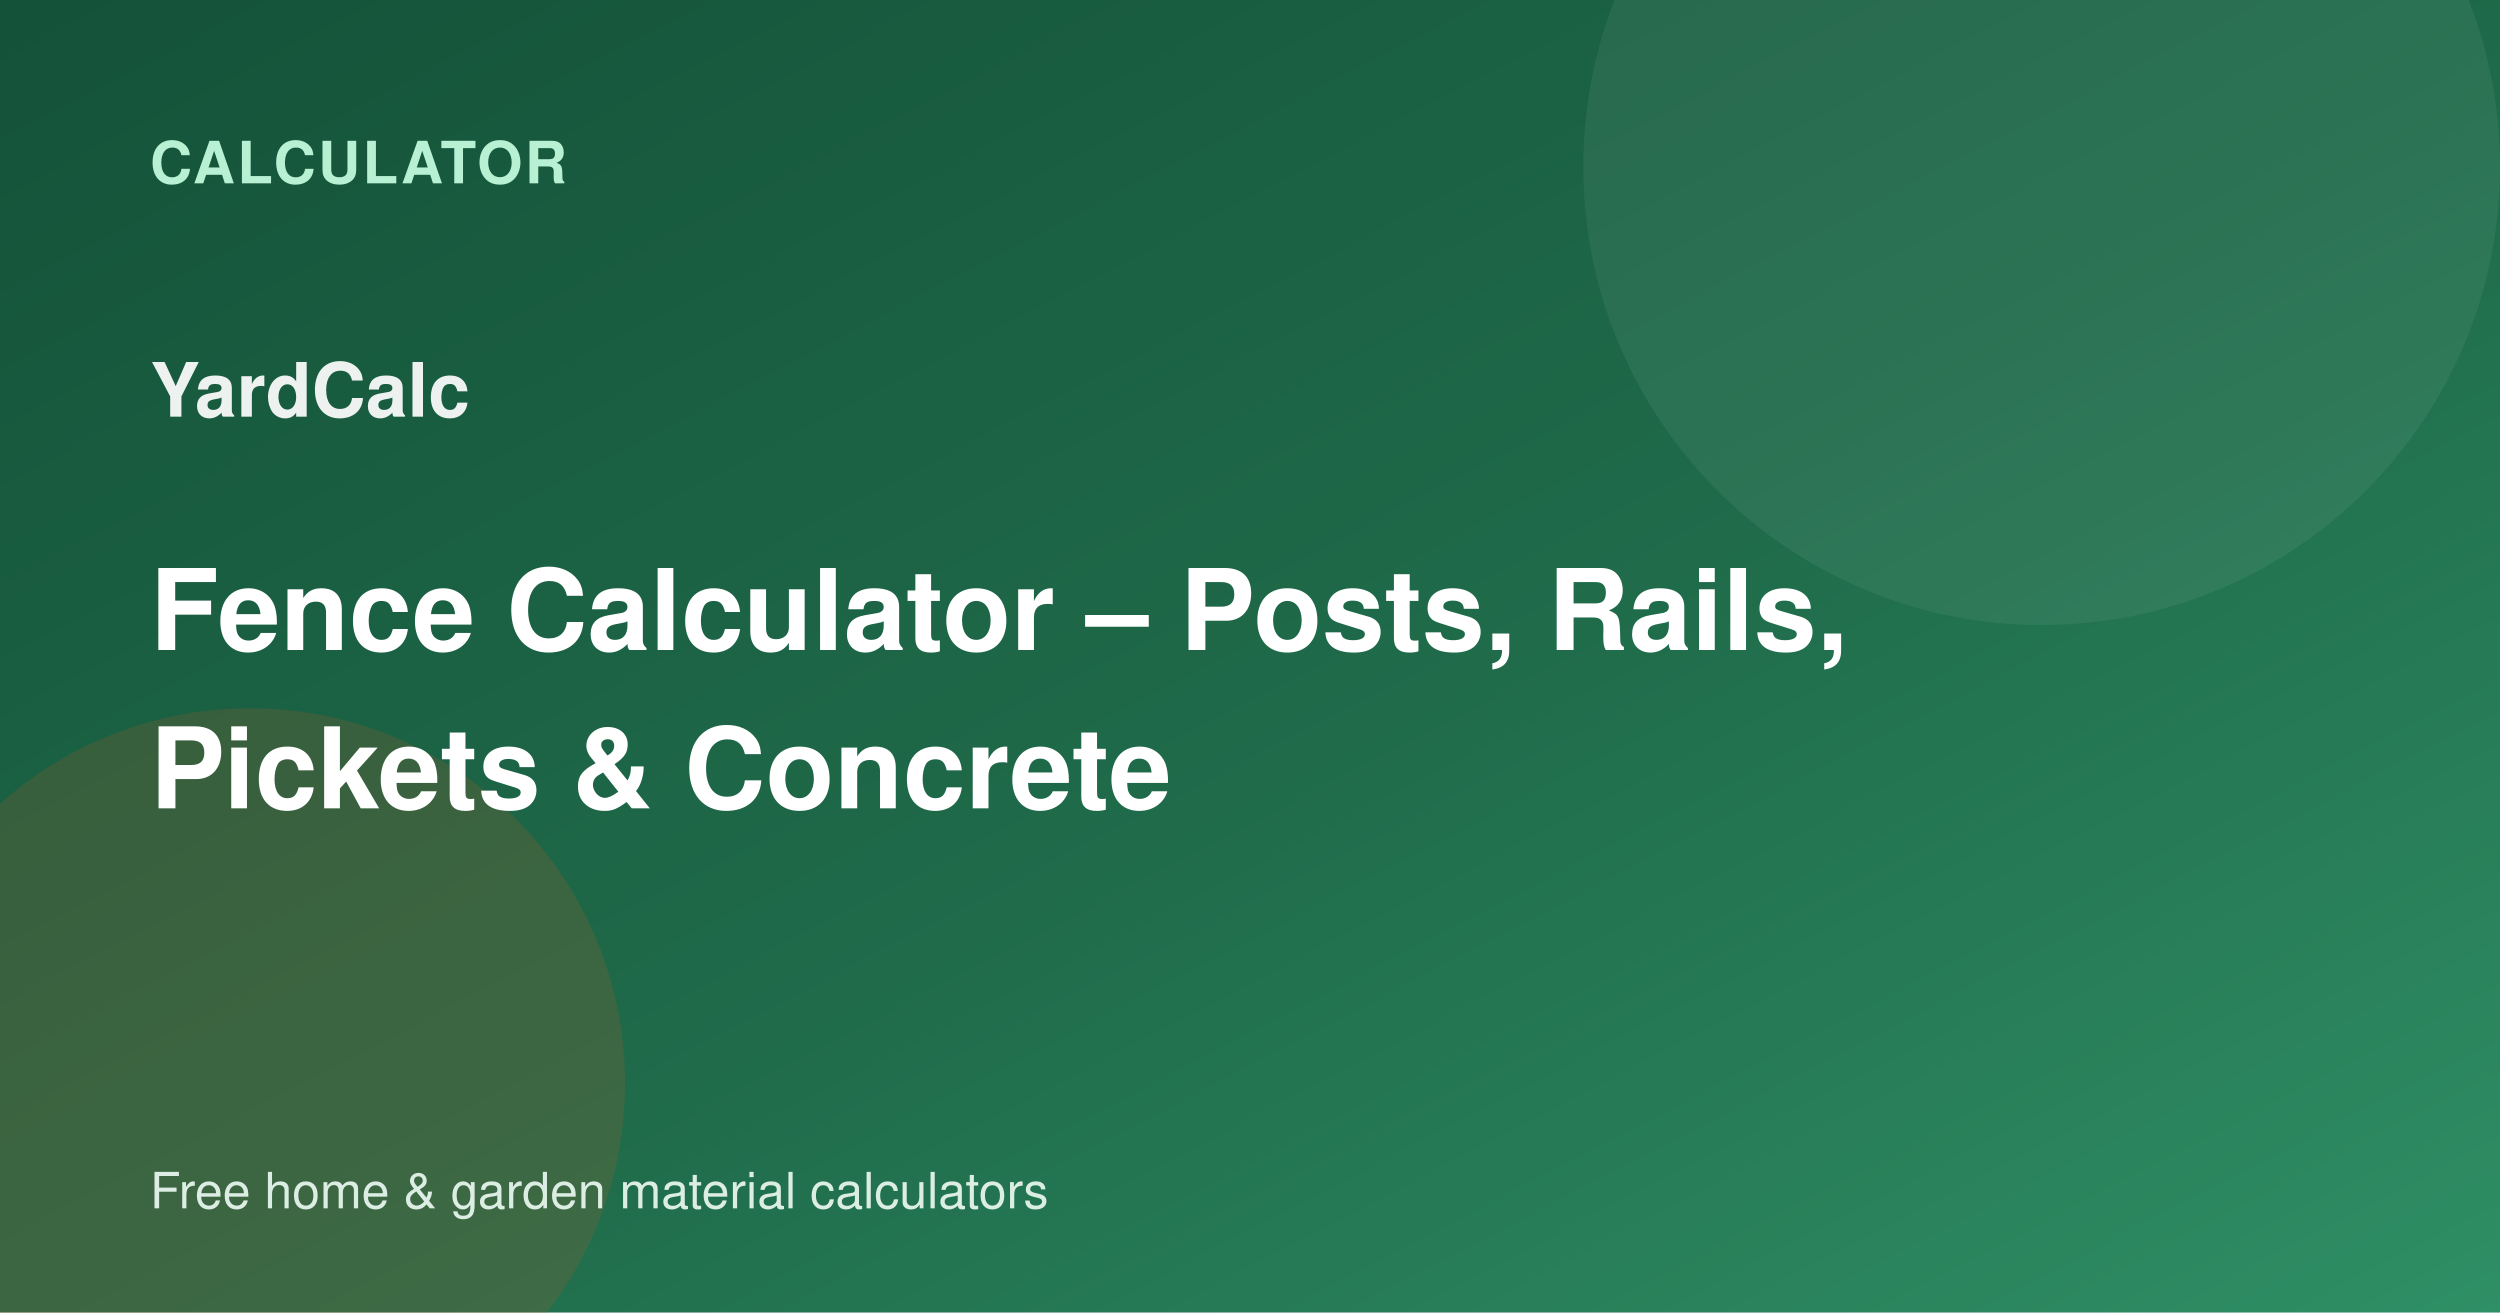
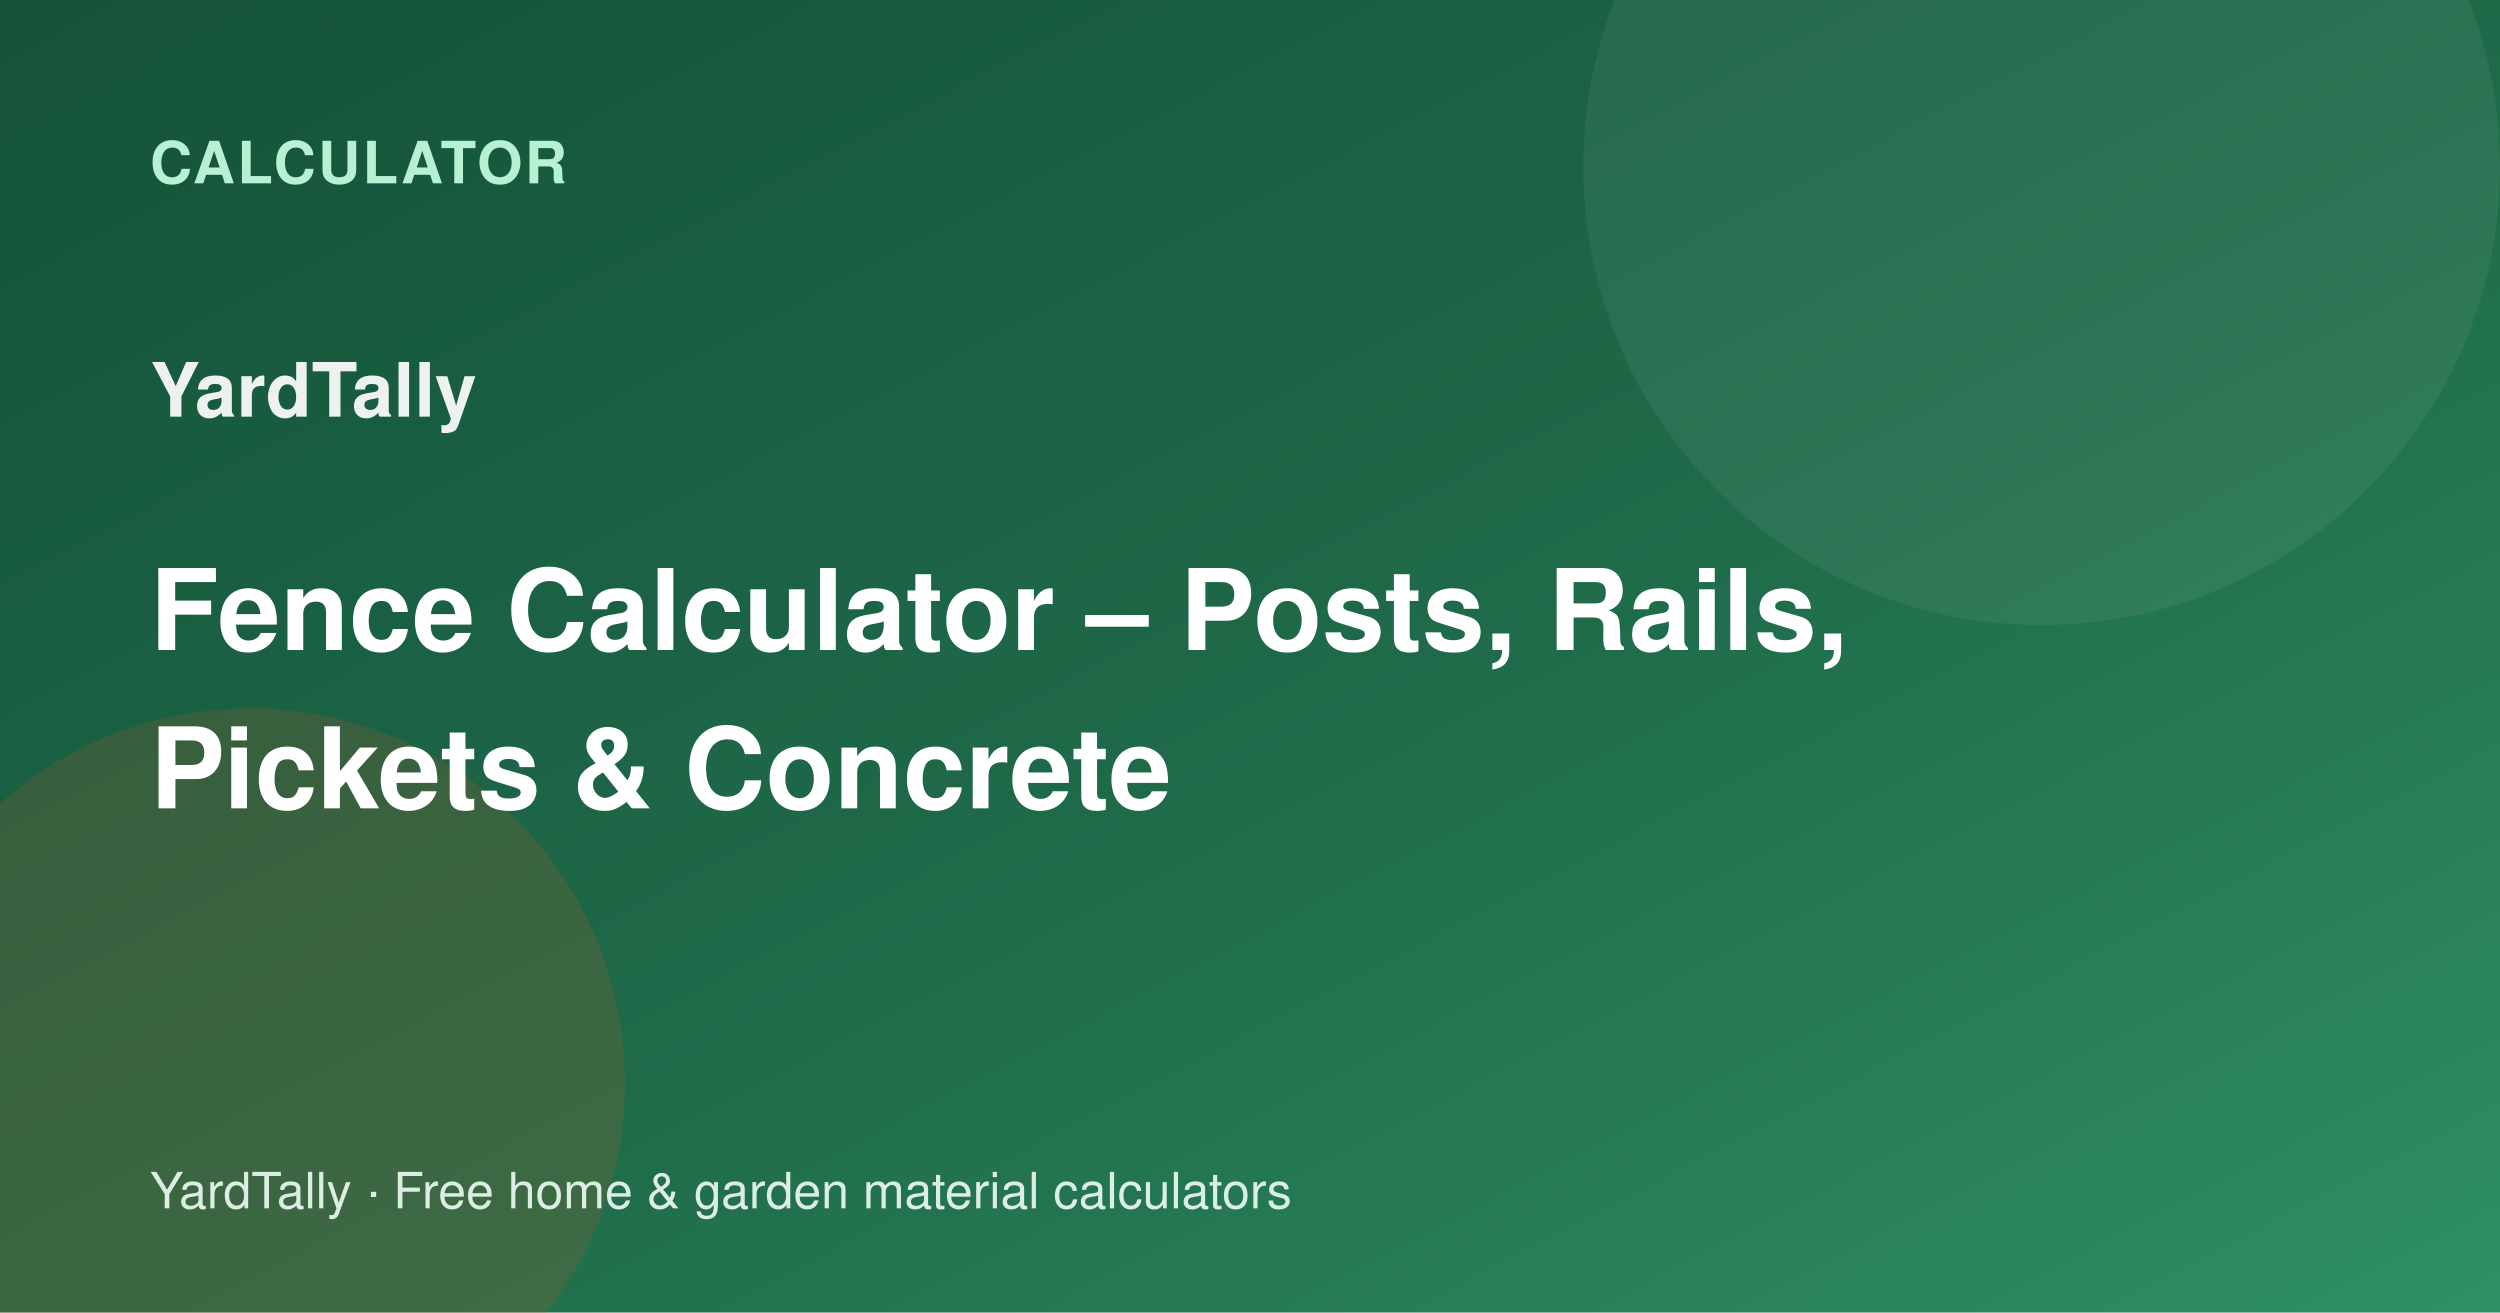
<svg xmlns="http://www.w3.org/2000/svg" width="1200" height="630" viewBox="0 0 1200 630">
  <defs>
    <linearGradient id="bg" x1="0" y1="0" x2="1" y2="1">
      <stop offset="0%" stop-color="#145239" />
      <stop offset="55%" stop-color="#1f6b4a" />
      <stop offset="100%" stop-color="#2f8f65" />
    </linearGradient>
  </defs>
  <rect width="1200" height="630" fill="url(#bg)" />
  <circle cx="980" cy="80" r="220" fill="#ffffff" fill-opacity="0.06" />
  <circle cx="120" cy="520" r="180" fill="#c45c26" fill-opacity="0.18" />
  <text x="72" y="88" font-family="ui-sans-serif, system-ui, Segoe UI, Helvetica, Arial, sans-serif" font-size="28" font-weight="600" fill="#b7f0d2" letter-spacing="0.04em">CALCULATOR</text>
-   <text x="72" y="200" font-family="ui-sans-serif, system-ui, Segoe UI, Helvetica, Arial, sans-serif" font-size="36" font-weight="700" fill="#ffffff" fill-opacity="0.92">YardCalc</text>
+   <text x="72" y="200" font-family="ui-sans-serif, system-ui, Segoe UI, Helvetica, Arial, sans-serif" font-size="36" font-weight="700" fill="#ffffff" fill-opacity="0.92">YardTally</text>
  <text x="72" y="312" font-family="ui-sans-serif, system-ui, Segoe UI, Helvetica, Arial, sans-serif" font-size="54" font-weight="700" fill="#ffffff">Fence Calculator – Posts, Rails,</text>
  <text x="72" y="388" font-family="ui-sans-serif, system-ui, Segoe UI, Helvetica, Arial, sans-serif" font-size="54" font-weight="700" fill="#ffffff">Pickets &amp; Concrete</text>
-   <text x="72" y="580" font-family="ui-sans-serif, system-ui, Segoe UI, Helvetica, Arial, sans-serif" font-size="24" fill="#dceee4">Free home &amp; garden material calculators</text>
+   <text x="72" y="580" font-family="ui-sans-serif, system-ui, Segoe UI, Helvetica, Arial, sans-serif" font-size="24" fill="#dceee4">YardTally · Free home &amp; garden material calculators</text>
</svg>
